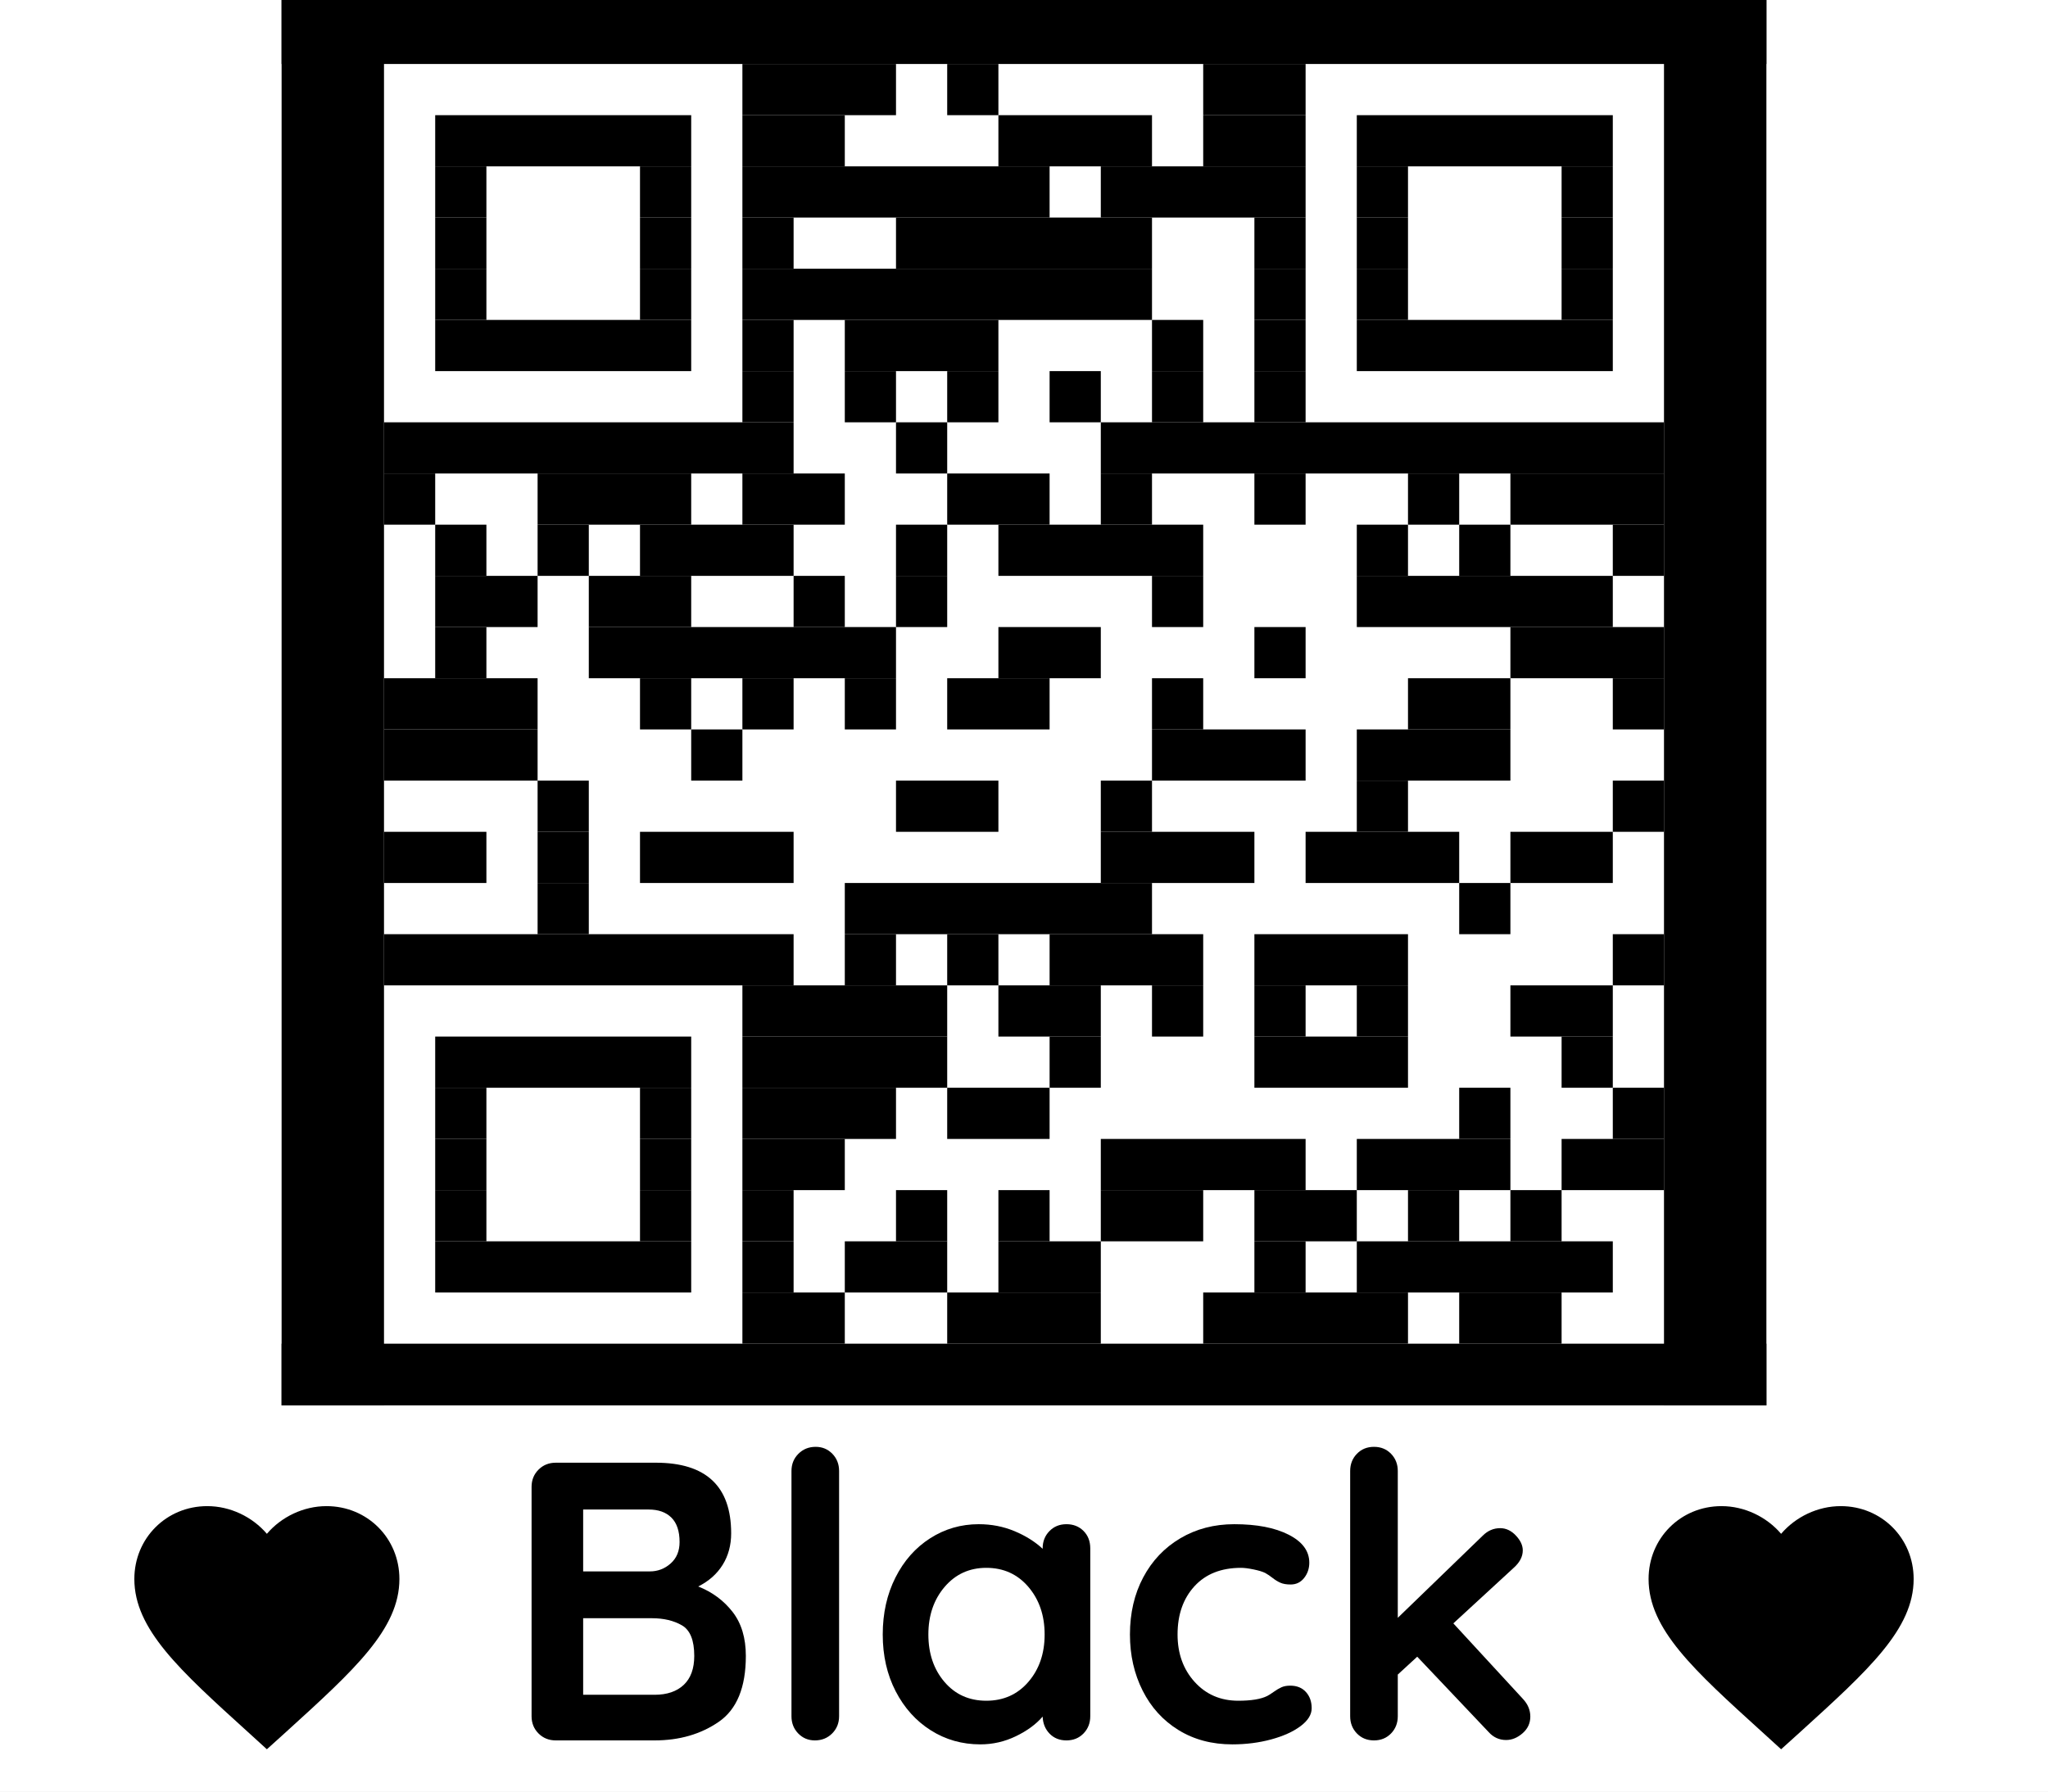
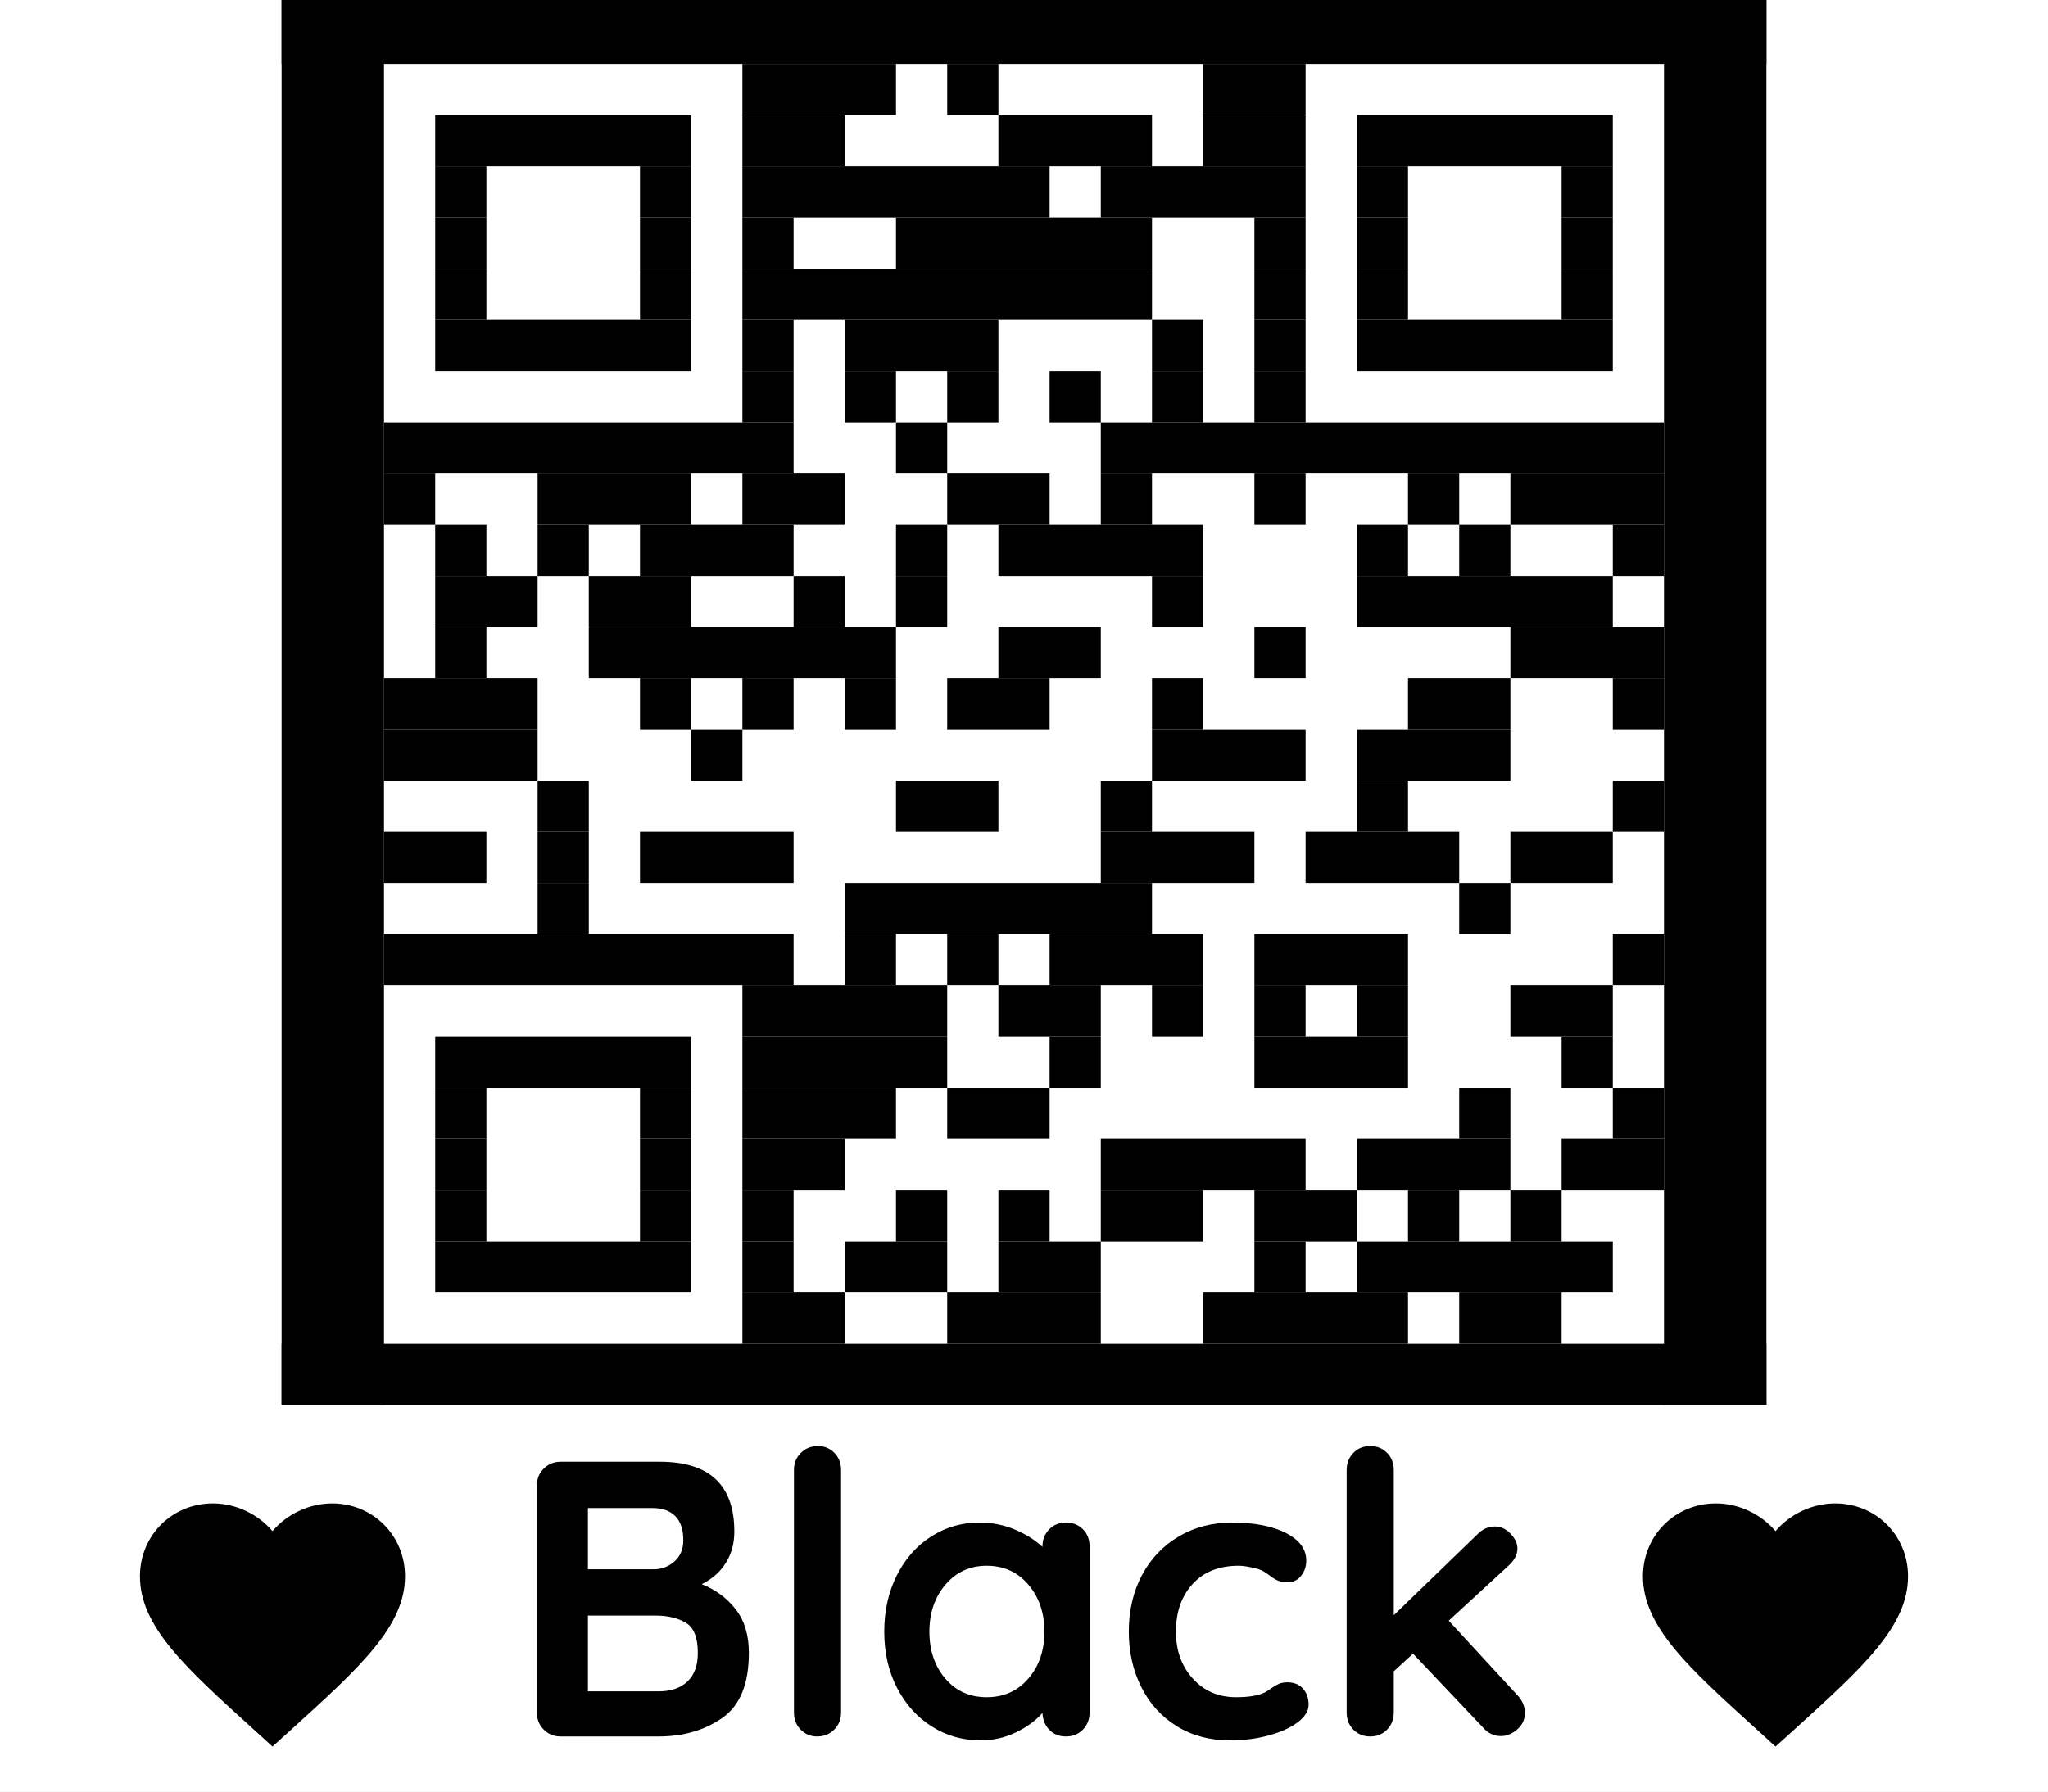
<svg xmlns="http://www.w3.org/2000/svg" width="16.0mm" height="14.0mm" viewBox="0 0 16.0 14.0">
  <rect width="16.0" height="14.0" fill="#fff" />
  <g id="qr" fill="#000">
    <rect x="2.2" y="0" width="11.6" height="0.5" />
-     <rect x="2.2" y="10.5" width="11.6" height="0.482" />
-     <rect x="2.2" y="0" width="0.8" height="10.982" />
-     <rect x="13" y="0" width="0.8" height="10.982" />
+     <rect x="2.2" y="10.5" width="11.6" height="0.477" />
+     <rect x="2.2" y="0" width="0.8" height="10.977" />
+     <rect x="13" y="0" width="0.8" height="10.977" />
    <rect x="5.8" y="0.5" width="1.2" height="0.4" />
    <rect x="7.4" y="0.5" width="0.4" height="0.4" />
    <rect x="9.4" y="0.5" width="0.8" height="0.4" />
    <rect x="3.4" y="0.9" width="2" height="0.4" />
    <rect x="5.8" y="0.9" width="0.8" height="0.4" />
    <rect x="7.8" y="0.9" width="1.2" height="0.4" />
    <rect x="9.4" y="0.9" width="0.8" height="0.4" />
    <rect x="10.6" y="0.9" width="2" height="0.4" />
    <rect x="3.4" y="1.3" width="0.4" height="0.4" />
    <rect x="5" y="1.3" width="0.4" height="0.4" />
    <rect x="5.8" y="1.3" width="2.4" height="0.4" />
    <rect x="8.6" y="1.3" width="1.6" height="0.4" />
    <rect x="10.6" y="1.3" width="0.4" height="0.4" />
    <rect x="12.2" y="1.3" width="0.4" height="0.4" />
    <rect x="3.4" y="1.7" width="0.4" height="0.4" />
    <rect x="5" y="1.7" width="0.4" height="0.4" />
    <rect x="5.8" y="1.7" width="0.4" height="0.4" />
    <rect x="7" y="1.7" width="2" height="0.4" />
    <rect x="9.8" y="1.7" width="0.4" height="0.4" />
    <rect x="10.6" y="1.7" width="0.4" height="0.4" />
    <rect x="12.2" y="1.7" width="0.4" height="0.4" />
    <rect x="3.4" y="2.1" width="0.4" height="0.4" />
    <rect x="5" y="2.1" width="0.4" height="0.4" />
    <rect x="5.8" y="2.1" width="3.2" height="0.4" />
    <rect x="9.8" y="2.1" width="0.4" height="0.4" />
    <rect x="10.6" y="2.1" width="0.4" height="0.4" />
    <rect x="12.2" y="2.1" width="0.4" height="0.4" />
    <rect x="3.4" y="2.5" width="2" height="0.4" />
    <rect x="5.8" y="2.5" width="0.4" height="0.4" />
    <rect x="6.6" y="2.5" width="1.2" height="0.4" />
    <rect x="9" y="2.5" width="0.4" height="0.4" />
    <rect x="9.8" y="2.5" width="0.4" height="0.4" />
    <rect x="10.6" y="2.5" width="2" height="0.4" />
    <rect x="5.8" y="2.9" width="0.4" height="0.4" />
    <rect x="6.6" y="2.9" width="0.4" height="0.4" />
    <rect x="7.4" y="2.9" width="0.4" height="0.4" />
    <rect x="8.2" y="2.9" width="0.4" height="0.4" />
    <rect x="9" y="2.9" width="0.4" height="0.4" />
    <rect x="9.8" y="2.9" width="0.4" height="0.4" />
    <rect x="3" y="3.3" width="3.2" height="0.4" />
    <rect x="7" y="3.3" width="0.4" height="0.4" />
    <rect x="8.6" y="3.3" width="4.4" height="0.4" />
    <rect x="3" y="3.7" width="0.4" height="0.4" />
    <rect x="4.2" y="3.7" width="1.2" height="0.4" />
    <rect x="5.8" y="3.7" width="0.8" height="0.4" />
    <rect x="7.4" y="3.7" width="0.8" height="0.4" />
    <rect x="8.6" y="3.7" width="0.4" height="0.4" />
    <rect x="9.8" y="3.7" width="0.4" height="0.4" />
    <rect x="11" y="3.7" width="0.4" height="0.4" />
    <rect x="11.8" y="3.7" width="1.2" height="0.4" />
    <rect x="3.4" y="4.1" width="0.4" height="0.4" />
    <rect x="4.2" y="4.1" width="0.4" height="0.4" />
    <rect x="5" y="4.1" width="1.2" height="0.4" />
    <rect x="7" y="4.1" width="0.4" height="0.4" />
    <rect x="7.8" y="4.1" width="1.6" height="0.4" />
    <rect x="10.6" y="4.1" width="0.4" height="0.4" />
    <rect x="11.4" y="4.1" width="0.4" height="0.4" />
    <rect x="12.6" y="4.1" width="0.4" height="0.4" />
    <rect x="3.4" y="4.5" width="0.8" height="0.4" />
    <rect x="4.6" y="4.5" width="0.8" height="0.4" />
    <rect x="6.2" y="4.5" width="0.4" height="0.4" />
    <rect x="7" y="4.5" width="0.4" height="0.4" />
    <rect x="9" y="4.5" width="0.4" height="0.4" />
    <rect x="10.6" y="4.5" width="2" height="0.4" />
    <rect x="3.4" y="4.9" width="0.4" height="0.4" />
    <rect x="4.6" y="4.9" width="2.4" height="0.4" />
    <rect x="7.8" y="4.9" width="0.8" height="0.4" />
    <rect x="9.8" y="4.9" width="0.4" height="0.4" />
    <rect x="11.8" y="4.9" width="1.2" height="0.4" />
    <rect x="3" y="5.3" width="1.2" height="0.4" />
    <rect x="5" y="5.3" width="0.4" height="0.4" />
    <rect x="5.8" y="5.3" width="0.4" height="0.4" />
    <rect x="6.6" y="5.3" width="0.4" height="0.4" />
    <rect x="7.4" y="5.3" width="0.8" height="0.4" />
    <rect x="9" y="5.3" width="0.4" height="0.4" />
    <rect x="11" y="5.3" width="0.8" height="0.4" />
    <rect x="12.6" y="5.3" width="0.4" height="0.4" />
    <rect x="3" y="5.7" width="1.2" height="0.4" />
    <rect x="5.4" y="5.7" width="0.4" height="0.4" />
    <rect x="9" y="5.7" width="1.2" height="0.4" />
    <rect x="10.6" y="5.7" width="1.2" height="0.4" />
    <rect x="4.2" y="6.1" width="0.4" height="0.4" />
    <rect x="7" y="6.1" width="0.8" height="0.4" />
    <rect x="8.6" y="6.1" width="0.4" height="0.4" />
    <rect x="10.6" y="6.1" width="0.4" height="0.4" />
    <rect x="12.6" y="6.1" width="0.4" height="0.4" />
    <rect x="3" y="6.5" width="0.8" height="0.4" />
    <rect x="4.2" y="6.5" width="0.4" height="0.4" />
    <rect x="5" y="6.5" width="1.2" height="0.4" />
    <rect x="8.6" y="6.5" width="1.2" height="0.4" />
    <rect x="10.2" y="6.5" width="1.2" height="0.4" />
    <rect x="11.8" y="6.5" width="0.8" height="0.4" />
    <rect x="4.2" y="6.9" width="0.4" height="0.4" />
    <rect x="6.6" y="6.9" width="2.4" height="0.4" />
    <rect x="11.4" y="6.9" width="0.4" height="0.4" />
    <rect x="3" y="7.3" width="3.2" height="0.4" />
    <rect x="6.6" y="7.3" width="0.4" height="0.4" />
    <rect x="7.4" y="7.3" width="0.4" height="0.4" />
    <rect x="8.2" y="7.3" width="1.2" height="0.4" />
    <rect x="9.8" y="7.3" width="1.2" height="0.4" />
    <rect x="12.6" y="7.3" width="0.4" height="0.4" />
    <rect x="5.8" y="7.7" width="1.6" height="0.4" />
    <rect x="7.8" y="7.7" width="0.8" height="0.4" />
    <rect x="9" y="7.7" width="0.4" height="0.4" />
    <rect x="9.8" y="7.7" width="0.4" height="0.4" />
    <rect x="10.6" y="7.7" width="0.4" height="0.4" />
    <rect x="11.8" y="7.7" width="0.8" height="0.4" />
    <rect x="3.4" y="8.1" width="2" height="0.4" />
    <rect x="5.8" y="8.1" width="1.6" height="0.4" />
    <rect x="8.2" y="8.1" width="0.4" height="0.4" />
    <rect x="9.8" y="8.1" width="1.2" height="0.4" />
    <rect x="12.2" y="8.1" width="0.4" height="0.4" />
    <rect x="3.4" y="8.5" width="0.4" height="0.4" />
    <rect x="5" y="8.5" width="0.4" height="0.4" />
    <rect x="5.8" y="8.5" width="1.2" height="0.4" />
    <rect x="7.4" y="8.5" width="0.8" height="0.4" />
    <rect x="11.4" y="8.5" width="0.4" height="0.4" />
    <rect x="12.6" y="8.5" width="0.4" height="0.4" />
    <rect x="3.4" y="8.9" width="0.4" height="0.4" />
    <rect x="5" y="8.9" width="0.4" height="0.4" />
    <rect x="5.8" y="8.9" width="0.8" height="0.4" />
    <rect x="8.6" y="8.9" width="1.6" height="0.4" />
    <rect x="10.6" y="8.9" width="1.2" height="0.4" />
    <rect x="12.2" y="8.9" width="0.8" height="0.4" />
    <rect x="3.4" y="9.3" width="0.4" height="0.4" />
    <rect x="5" y="9.3" width="0.4" height="0.4" />
    <rect x="5.8" y="9.3" width="0.4" height="0.4" />
    <rect x="7" y="9.3" width="0.4" height="0.4" />
    <rect x="7.8" y="9.3" width="0.4" height="0.4" />
    <rect x="8.6" y="9.3" width="0.8" height="0.4" />
    <rect x="9.8" y="9.3" width="0.8" height="0.4" />
    <rect x="11" y="9.3" width="0.4" height="0.4" />
    <rect x="11.8" y="9.3" width="0.4" height="0.4" />
    <rect x="3.4" y="9.7" width="2" height="0.4" />
    <rect x="5.8" y="9.7" width="0.4" height="0.4" />
    <rect x="6.6" y="9.7" width="0.8" height="0.4" />
    <rect x="7.8" y="9.7" width="0.8" height="0.4" />
    <rect x="9.8" y="9.7" width="0.4" height="0.4" />
    <rect x="10.6" y="9.7" width="2" height="0.4" />
    <rect x="5.8" y="10.1" width="0.8" height="0.4" />
    <rect x="7.4" y="10.1" width="1.2" height="0.4" />
    <rect x="9.4" y="10.1" width="1.6" height="0.4" />
    <rect x="11.4" y="10.1" width="0.8" height="0.4" />
  </g>
  <g id="hearts" fill="#000">
-     <path transform="translate(0.8425 11.4587) scale(0.10354)" d="M12 21.35l-1.45-1.32C5.4 15.36 2 12.28 2 8.5 2 5.42 4.42 3 7.5 3c1.74 0 3.41.81 4.5 2.09C13.09 3.81 14.76 3 16.5 3 19.58 3 22 5.42 22 8.5c0 3.78-3.4 6.86-8.55 11.54L12 21.35z" />
-     <path transform="translate(12.6725 11.4587) scale(0.10354)" d="M12 21.35l-1.45-1.32C5.4 15.36 2 12.28 2 8.5 2 5.42 4.42 3 7.5 3c1.74 0 3.41.81 4.5 2.09C13.09 3.81 14.76 3 16.5 3 19.58 3 22 5.42 22 8.5c0 3.78-3.4 6.86-8.55 11.54L12 21.35z" />
+     <path transform="translate(0.8863 11.4375) scale(0.10354)" d="M12 21.35l-1.45-1.32C5.4 15.36 2 12.28 2 8.5 2 5.42 4.42 3 7.5 3c1.74 0 3.41.81 4.5 2.09C13.09 3.81 14.76 3 16.5 3 19.58 3 22 5.42 22 8.5c0 3.78-3.4 6.86-8.55 11.54L12 21.35z" />
+     <path transform="translate(12.6286 11.4375) scale(0.10354)" d="M12 21.35l-1.45-1.32C5.4 15.36 2 12.28 2 8.5 2 5.42 4.42 3 7.5 3c1.74 0 3.41.81 4.5 2.09C13.09 3.81 14.76 3 16.5 3 19.58 3 22 5.42 22 8.5c0 3.78-3.4 6.86-8.55 11.54L12 21.35z" />
  </g>
  <g id="name" fill="#000">
-     <path transform="translate(3.9204 13.6) scale(0.0031 -0.0031)" d="M615 213Q615 94 547.0 47.0Q479 0 385 0H136Q110 0 92.5 17.5Q75 35 75 61V639Q75 665 92.5 682.5Q110 700 136 700H388Q578 700 578 522Q578 477 556.5 442.5Q535 408 495 388Q548 367 581.5 324.0Q615 281 615 213ZM370 582H205V426H373Q403 426 425.5 446.0Q448 466 448 500Q448 541 427.5 561.5Q407 582 370 582ZM485 213Q485 272 454.0 290.0Q423 308 378 308H205V115H385Q432 115 458.5 140.0Q485 165 485 213Z" />
-     <path transform="translate(5.9509 13.6) scale(0.0031 -0.0031)" d="M134 0Q109 0 92.0 17.5Q75 35 75 61V679Q75 705 92.5 722.5Q110 740 136 740Q161 740 178.0 722.5Q195 705 195 679V61Q195 35 177.5 17.5Q160 0 134 0Z" />
-     <path transform="translate(6.7879 13.6) scale(0.0031 -0.0031)" d="M558 484V61Q558 35 541.0 17.5Q524 0 498 0Q472 0 455.5 17.0Q439 34 438 60Q413 31 370.5 10.5Q328 -10 281 -10Q212 -10 156.0 25.5Q100 61 67.5 124.0Q35 187 35 267Q35 347 67.0 410.5Q99 474 154.5 509.5Q210 545 277 545Q325 545 367.0 527.5Q409 510 438 483V484Q438 510 455.0 527.5Q472 545 498 545Q524 545 541.0 528.0Q558 511 558 484ZM443 267Q443 339 402.0 387.0Q361 435 296 435Q232 435 191.0 387.0Q150 339 150 267Q150 195 190.5 147.5Q231 100 296 100Q361 100 402.0 147.5Q443 195 443 267Z" />
-     <path transform="translate(8.7192 13.6) scale(0.0031 -0.0031)" d="M487 448Q487 426 474.0 409.5Q461 393 440 393Q424 393 414.0 397.5Q404 402 394.5 409.5Q385 417 376 422Q366 427 346.5 431.0Q327 435 315 435Q240 435 197.5 388.5Q155 342 155 267Q155 195 198.0 147.5Q241 100 308 100Q357 100 381 112Q387 115 397.5 122.5Q408 130 417.0 134.0Q426 138 439 138Q464 138 478.5 122.0Q493 106 493 81Q493 57 465.0 36.0Q437 15 391.0 2.5Q345 -10 293 -10Q216 -10 157.5 26.0Q99 62 67.0 125.5Q35 189 35 267Q35 348 68.5 411.0Q102 474 162.0 509.5Q222 545 298 545Q383 545 435.0 518.5Q487 492 487 448Z" />
-     <path transform="translate(10.3157 13.6) scale(0.0031 -0.0031)" d="M529 60Q529 35 509.5 18.0Q490 1 468 1Q442 1 424 21L244 211L195 166V61Q195 35 178.0 17.5Q161 0 135 0Q109 0 92.0 17.5Q75 35 75 61V679Q75 705 92.0 722.5Q109 740 135 740Q161 740 178.0 722.5Q195 705 195 679V309L409 516Q428 535 453 535Q475 535 492.5 516.5Q510 498 510 479Q510 455 486 434L335 295L510 105Q529 85 529 60Z" />
+     <path transform="translate(3.9643 13.5693) scale(0.003067 -0.003067)" d="M615 213Q615 94 547.0 47.0Q479 0 385 0H136Q110 0 92.5 17.5Q75 35 75 61V639Q75 665 92.5 682.5Q110 700 136 700H388Q578 700 578 522Q578 477 556.5 442.5Q535 408 495 388Q548 367 581.5 324.0Q615 281 615 213ZM370 582H205V426H373Q403 426 425.5 446.0Q448 466 448 500Q448 541 427.5 561.5Q407 582 370 582ZM485 213Q485 272 454.0 290.0Q423 308 378 308H205V115H385Q432 115 458.5 140.0Q485 165 485 213Z" />
+     <path transform="translate(5.9729 13.5693) scale(0.003067 -0.003067)" d="M134 0Q109 0 92.0 17.5Q75 35 75 61V679Q75 705 92.5 722.5Q110 740 136 740Q161 740 178.0 722.5Q195 705 195 679V61Q195 35 177.5 17.5Q160 0 134 0Z" />
+     <path transform="translate(6.8009 13.5693) scale(0.003067 -0.003067)" d="M558 484V61Q558 35 541.0 17.5Q524 0 498 0Q472 0 455.5 17.0Q439 34 438 60Q413 31 370.5 10.5Q328 -10 281 -10Q212 -10 156.0 25.5Q100 61 67.5 124.0Q35 187 35 267Q35 347 67.0 410.5Q99 474 154.5 509.5Q210 545 277 545Q325 545 367.0 527.5Q409 510 438 483V484Q438 510 455.0 527.5Q472 545 498 545Q524 545 541.0 528.0Q558 511 558 484ZM443 267Q443 339 402.0 387.0Q361 435 296 435Q232 435 191.0 387.0Q150 339 150 267Q150 195 190.5 147.5Q231 100 296 100Q361 100 402.0 147.5Q443 195 443 267Z" />
+     <path transform="translate(8.7115 13.5693) scale(0.003067 -0.003067)" d="M487 448Q487 426 474.0 409.5Q461 393 440 393Q424 393 414.0 397.5Q404 402 394.5 409.5Q385 417 376 422Q366 427 346.5 431.0Q327 435 315 435Q240 435 197.5 388.5Q155 342 155 267Q155 195 198.0 147.5Q241 100 308 100Q357 100 381 112Q387 115 397.5 122.5Q408 130 417.0 134.0Q426 138 439 138Q464 138 478.5 122.0Q493 106 493 81Q493 57 465.0 36.0Q437 15 391.0 2.5Q345 -10 293 -10Q216 -10 157.5 26.0Q99 62 67.0 125.5Q35 189 35 267Q35 348 68.5 411.0Q102 474 162.0 509.5Q222 545 298 545Q383 545 435.0 518.5Q487 492 487 448Z" />
+     <path transform="translate(10.2908 13.5693) scale(0.003067 -0.003067)" d="M529 60Q529 35 509.5 18.0Q490 1 468 1Q442 1 424 21L244 211L195 166V61Q195 35 178.0 17.5Q161 0 135 0Q109 0 92.0 17.5Q75 35 75 61V679Q75 705 92.0 722.5Q109 740 135 740Q161 740 178.0 722.5Q195 705 195 679V309L409 516Q428 535 453 535Q475 535 492.5 516.5Q510 498 510 479Q510 455 486 434L335 295L510 105Q529 85 529 60Z" />
  </g>
</svg>
